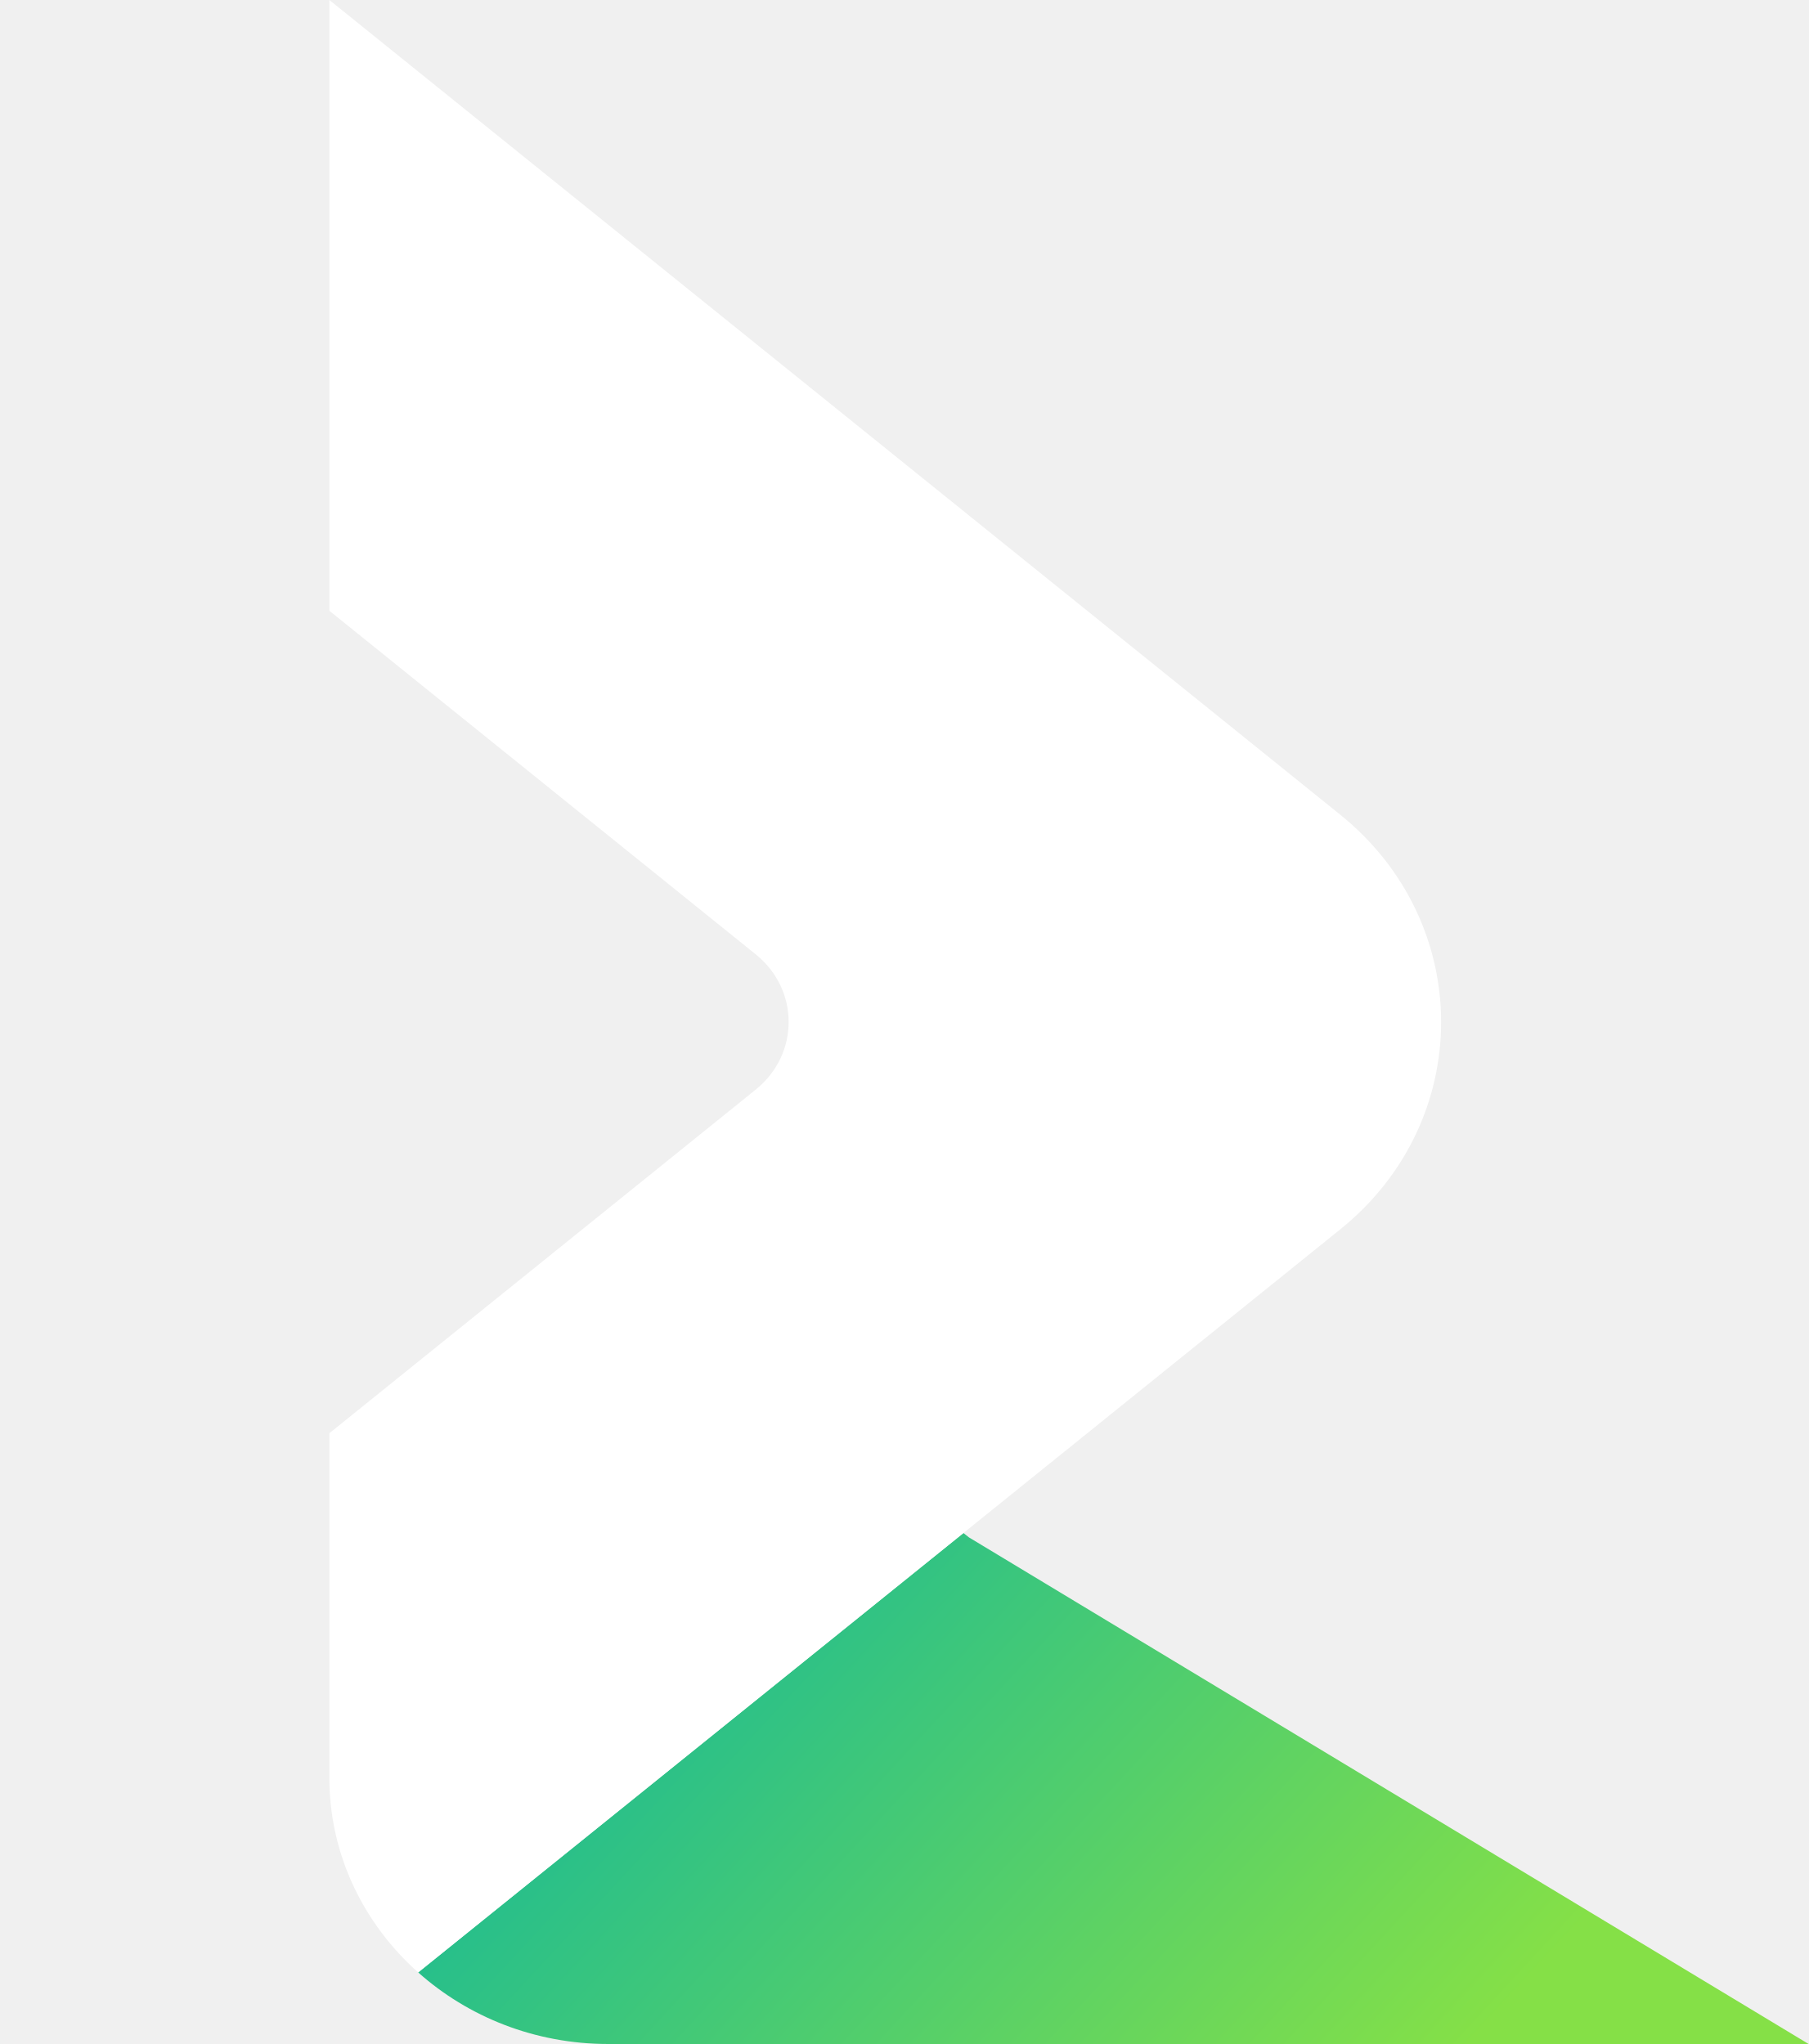
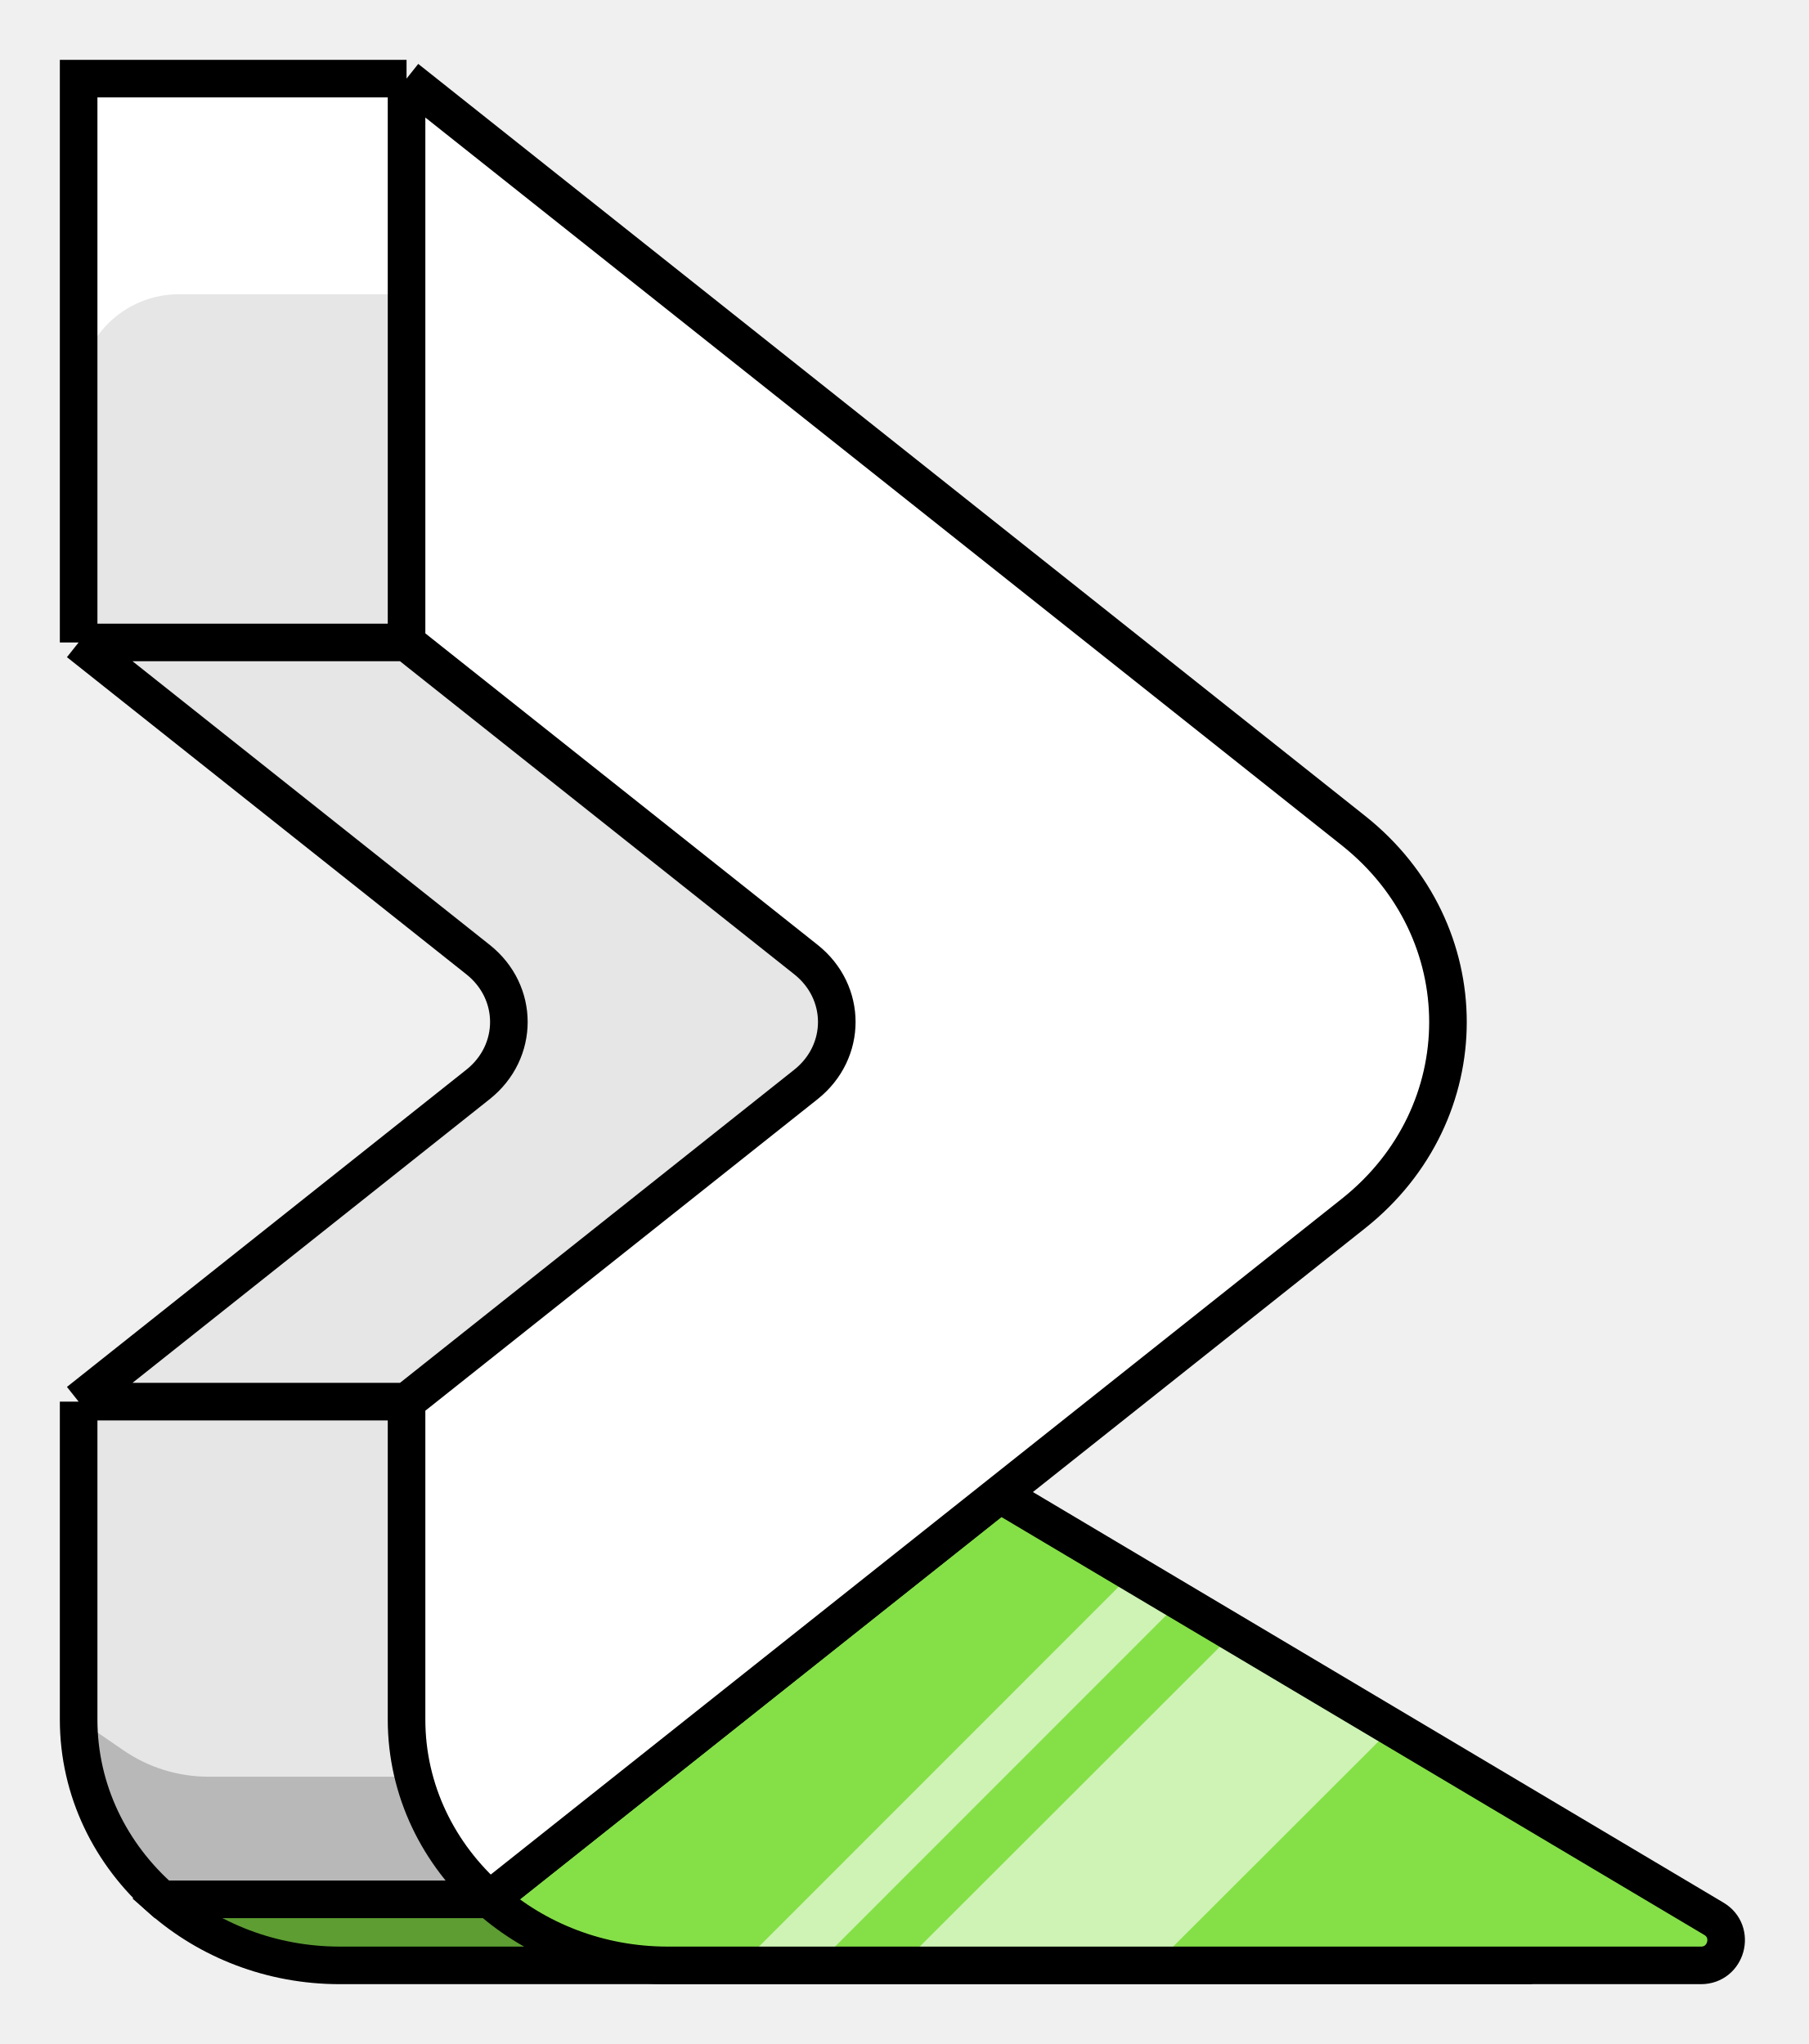
- <svg xmlns="http://www.w3.org/2000/svg" width="46" height="52" viewBox="0 0 46 52" fill="none">
-   <path d="M24.643 39.111L24.505 39.001L10.636 50.179C11.903 51.308 13.601 52 15.47 52H21.031H46L24.643 39.111Z" fill="url(#paint0_linear_285_838)" />
-   <path d="M34.086 20.725L8.377 0V15.538L19.221 24.279C20.337 25.178 20.337 26.82 19.221 27.72L8.377 36.462V45.223C8.377 47.181 9.247 48.942 10.636 50.179L24.642 38.889L34.088 31.275C37.508 28.518 37.508 23.484 34.086 20.725Z" fill="white" />
-   <defs>
-     <linearGradient id="paint0_linear_285_838" x1="13.5" y1="38.586" x2="33.067" y2="56.677" gradientUnits="userSpaceOnUse">
-       <stop stop-color="#0EB69D" />
-       <stop offset="1" stop-color="#85E047" />
-     </linearGradient>
-   </defs>
+ <svg xmlns="http://www.w3.org/2000/svg" width="23" height="26" viewBox="0 0 23 26" fill="none">
+   <path d="M8.619 19.051L8.554 19L2.058 24.159C2.652 24.68 3.447 25 4.322 25H6.927H18.622L8.619 19.051Z" fill="#85E047" />
+   <path d="M8.619 19.051L8.554 19L2.058 24.159C2.652 24.68 3.447 25 4.322 25H6.927H18.622L8.619 19.051Z" fill="black" fill-opacity="0.3" />
+   <path d="M8.619 19.051L8.554 19L2.058 24.159C2.652 24.68 3.447 25 4.322 25H6.927H18.622L8.619 19.051Z" stroke="black" stroke-width="0.478" />
+   <path d="M12.789 19.051L12.724 19L6.228 24.159C6.821 24.68 7.617 25 8.492 25H11.097H21.631C21.956 25 22.073 24.572 21.795 24.407L12.789 19.051Z" fill="#85E047" />
+   <path d="M9.413 25L14.381 20.029L14.984 20.393L10.38 25H9.413Z" fill="white" fill-opacity="0.6" />
+   <path d="M11.457 25L15.743 20.717L17.753 21.929L14.679 25H11.457Z" fill="white" fill-opacity="0.6" />
+   <path d="M12.789 19.051L12.724 19L6.228 24.159C6.821 24.68 7.617 25 8.492 25H11.097H21.631C21.956 25 22.073 24.572 21.795 24.407L12.789 19.051Z" stroke="black" stroke-width="0.478" />
+   <path d="M17.212 10.566L5.17 1V8.172L10.249 12.206C10.772 12.621 10.772 13.378 10.249 13.794L5.17 17.829V21.872C5.17 22.776 5.578 23.589 6.228 24.16L17.213 15.435C18.814 14.162 18.814 11.839 17.212 10.566Z" fill="#85E047" />
+   <path d="M1 1V8.172L6.079 12.206C6.602 12.621 6.602 13.378 6.079 13.794L1 17.829V21.872C1 22.776 1.407 23.589 2.058 24.16H6.228C5.578 23.589 5.17 22.776 5.17 21.872V17.829L10.249 13.794C10.772 13.378 10.772 12.621 10.249 12.206L5.17 8.172V1H1Z" fill="#85E047" />
+   <path d="M17.212 10.566L5.17 1V8.172L10.249 12.206C10.772 12.621 10.772 13.378 10.249 13.794L5.17 17.829V21.872C5.17 22.776 5.578 23.589 6.228 24.16L17.213 15.435C18.814 14.162 18.814 11.839 17.212 10.566Z" fill="white" />
+   <path d="M1 1V8.172L6.079 12.206C6.602 12.621 6.602 13.378 6.079 13.794L1 17.829V21.872C1 22.776 1.407 23.589 2.058 24.16H6.228C5.578 23.589 5.17 22.776 5.17 21.872V17.829L10.249 13.794C10.772 13.378 10.772 12.621 10.249 12.206L5.17 8.172V1H1Z" fill="white" />
+   <path d="M1 21.872V17.829H5.17V21.872C5.17 22.776 5.578 23.589 6.228 24.16H2.058C1.407 23.589 1 22.776 1 21.872Z" fill="black" fill-opacity="0.1" />
+   <path d="M2.058 24.16C1.407 23.589 1 22.776 1 21.873L1.568 22.263C1.887 22.483 2.265 22.6 2.653 22.6H5.261C5.415 23.209 5.758 23.747 6.228 24.16H2.058Z" fill="black" fill-opacity="0.2" />
+   <path d="M1 8.171V5.018C1 4.314 1.571 3.743 2.276 3.743H5.17V8.171H1Z" fill="black" fill-opacity="0.1" />
+   <path d="M6.079 12.206L1 8.172H5.17L10.249 12.206C10.772 12.621 10.772 13.379 10.249 13.794L5.17 17.829H1L6.079 13.794C6.602 13.379 6.602 12.621 6.079 12.206Z" fill="black" fill-opacity="0.1" />
+   <path d="M1 8.172V1H5.17M1 8.172L6.079 12.206C6.602 12.621 6.602 13.378 6.079 13.794L1 17.829M1 8.172H5.17M1 17.829V21.872C1 22.776 1.407 23.589 2.058 24.16H6.228M1 17.829H5.17M5.17 1L17.212 10.566C18.814 11.839 18.814 14.162 17.213 15.435L6.228 24.16M5.17 1V8.172M5.17 8.172L10.249 12.206C10.772 12.621 10.772 13.378 10.249 13.794L5.17 17.829M5.17 17.829V21.872C5.17 22.776 5.578 23.589 6.228 24.16" stroke="black" stroke-width="0.478" />
</svg>
